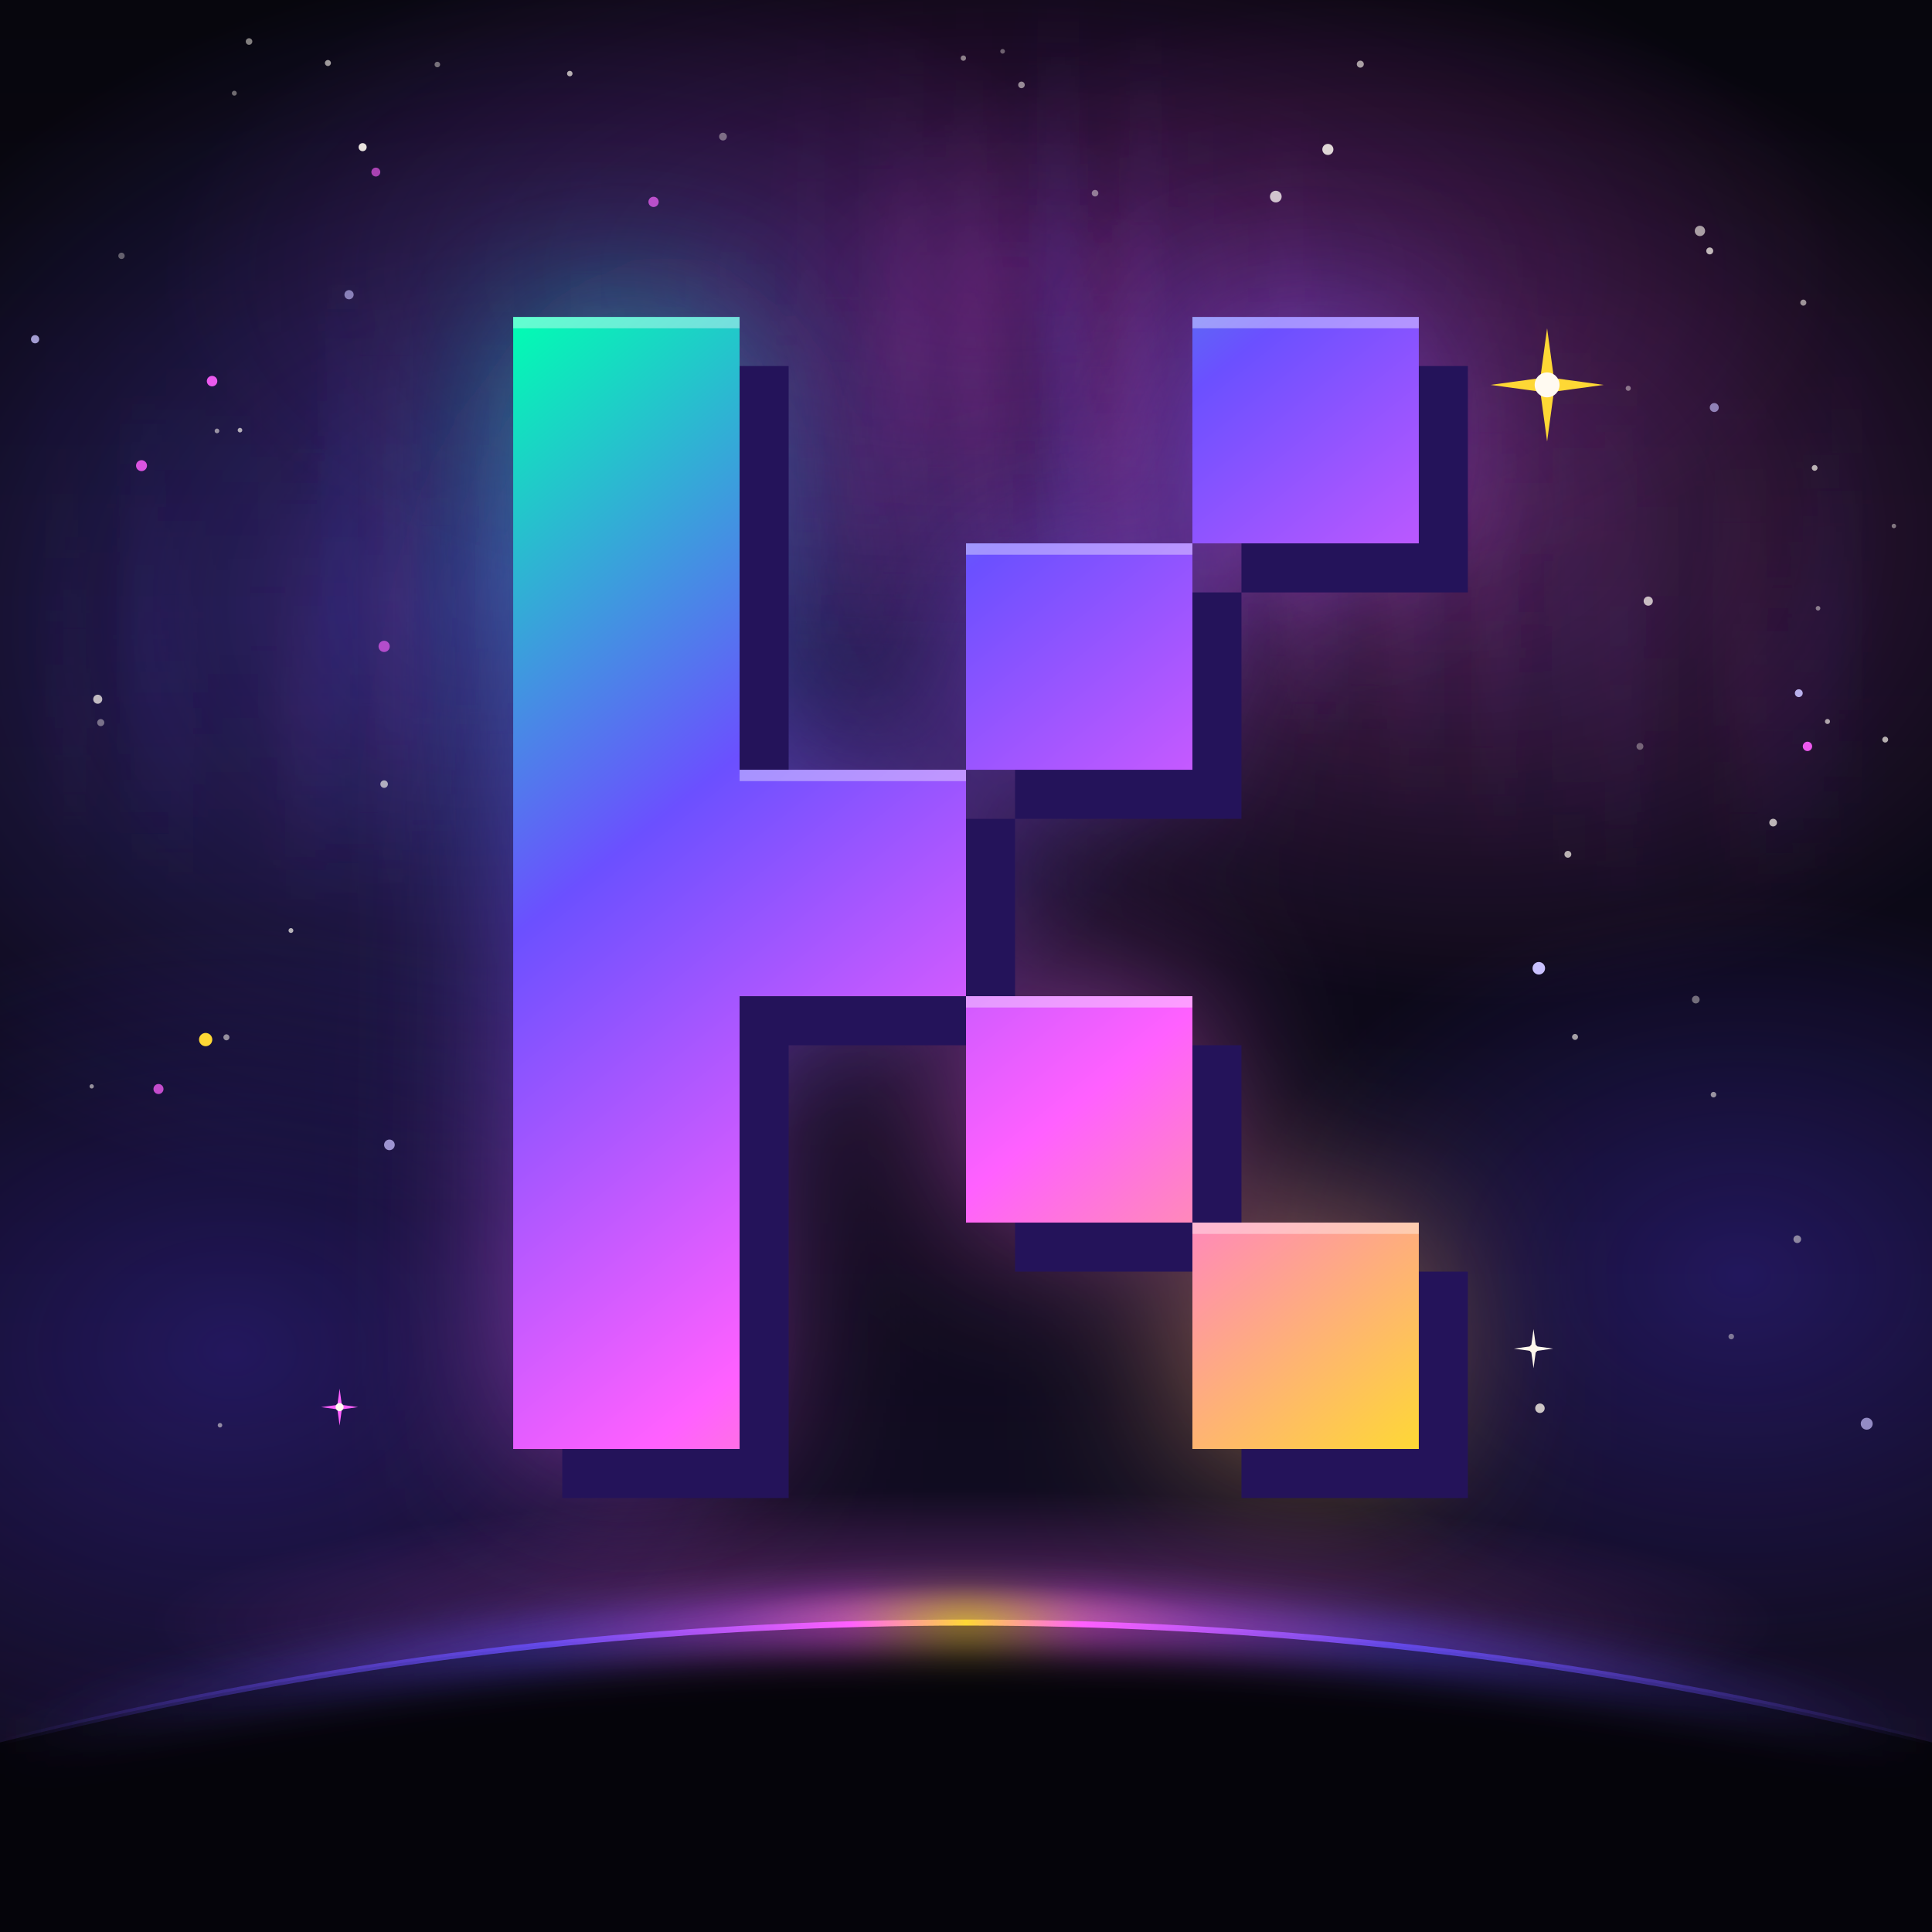
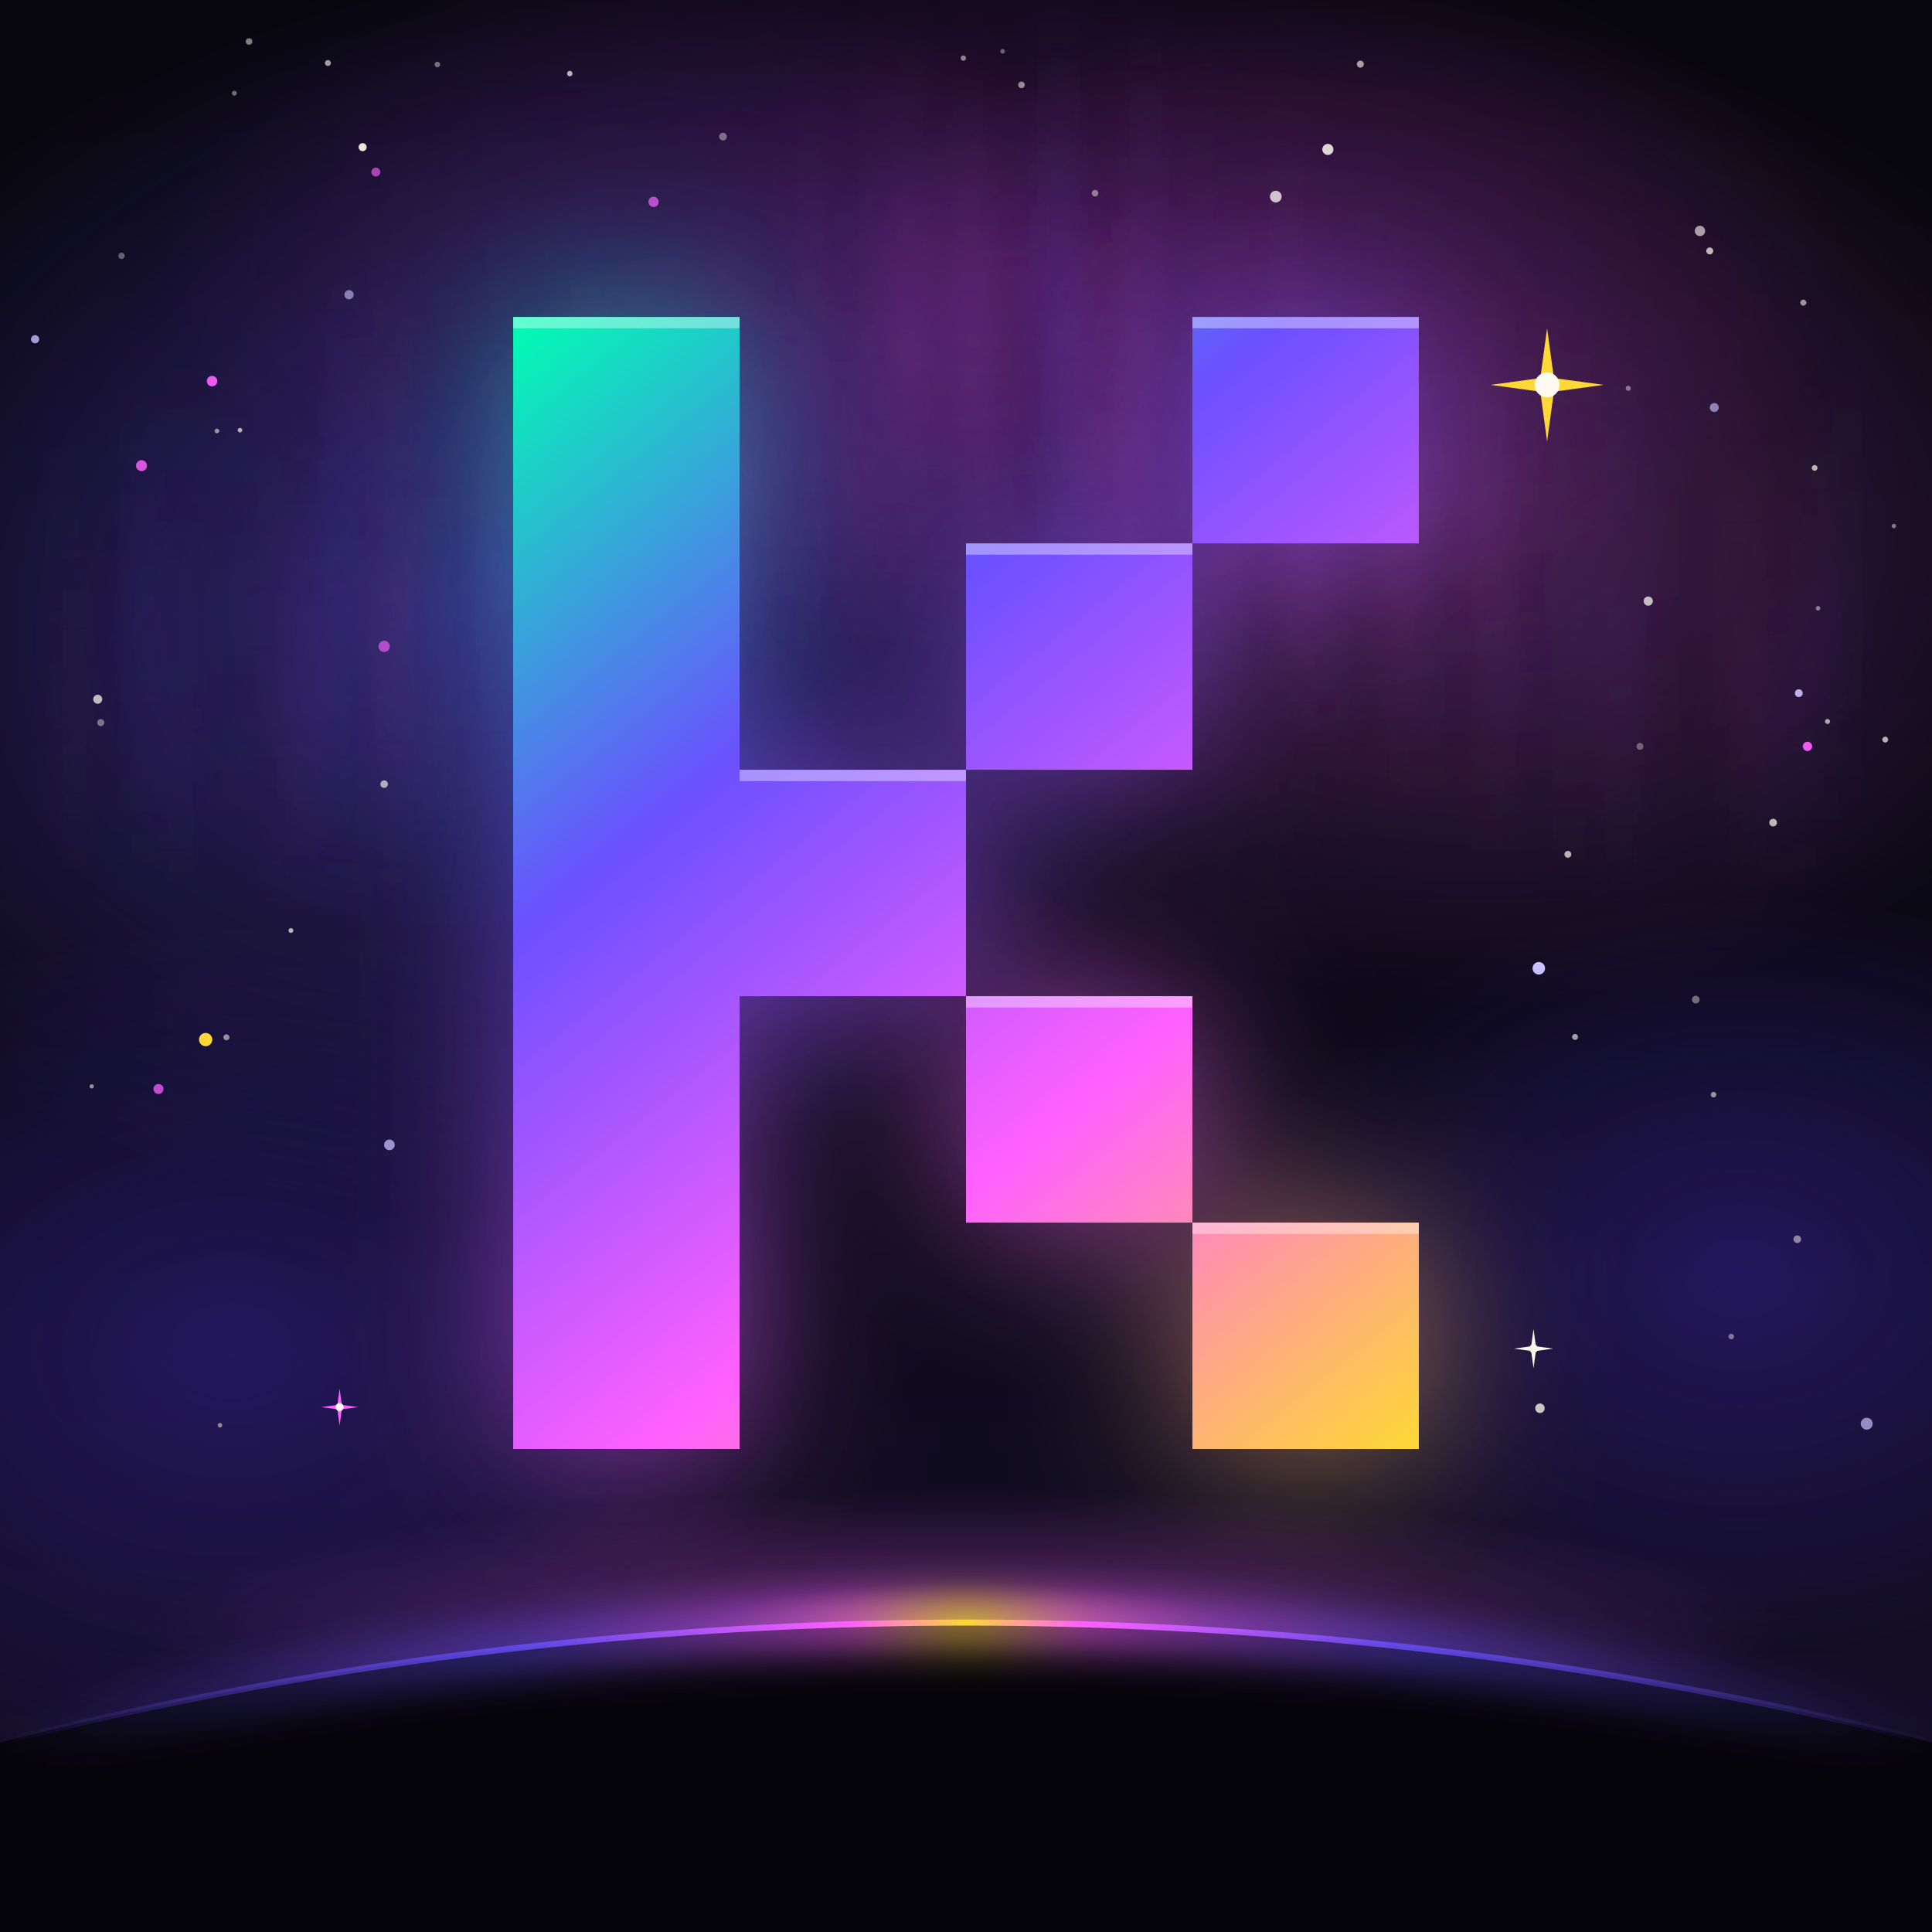
<svg xmlns="http://www.w3.org/2000/svg" viewBox="0 0 512 512" width="512" height="512" role="img" aria-label="Klash">
  <defs>
    <linearGradient id="sky" x1="0" y1="0" x2="0" y2="1">
      <stop offset="0" stop-color="#07060D" />
      <stop offset=".62" stop-color="#0D0A1A" />
      <stop offset="1" stop-color="#160F2B" />
    </linearGradient>
    <radialGradient id="neb1">
      <stop offset="0" stop-color="#6B50FF" stop-opacity=".40" />
      <stop offset="1" stop-color="#6B50FF" stop-opacity="0" />
    </radialGradient>
    <radialGradient id="neb2">
      <stop offset="0" stop-color="#FF60FF" stop-opacity=".26" />
      <stop offset="1" stop-color="#FF60FF" stop-opacity="0" />
    </radialGradient>
    <radialGradient id="neb3">
      <stop offset="0" stop-color="#C337E0" stop-opacity=".26" />
      <stop offset="1" stop-color="#C337E0" stop-opacity="0" />
    </radialGradient>
    <radialGradient id="neb4">
      <stop offset="0" stop-color="#4A30D9" stop-opacity=".34" />
      <stop offset="1" stop-color="#4A30D9" stop-opacity="0" />
    </radialGradient>
    <radialGradient id="sun">
      <stop offset="0" stop-color="#FED835" stop-opacity=".55" />
      <stop offset=".3" stop-color="#FF60FF" stop-opacity=".22" />
      <stop offset="1" stop-color="#FF60FF" stop-opacity="0" />
    </radialGradient>
    <linearGradient id="ray1" x1="0" y1="0" x2="0" y2="1">
      <stop offset="0" stop-color="#6B50FF" stop-opacity="0" />
      <stop offset=".55" stop-color="#6B50FF" stop-opacity=".9" />
      <stop offset="1" stop-color="#6B50FF" stop-opacity="0" />
    </linearGradient>
    <linearGradient id="ray2" x1="0" y1="0" x2="0" y2="1">
      <stop offset="0" stop-color="#FF60FF" stop-opacity="0" />
      <stop offset=".55" stop-color="#FF60FF" stop-opacity=".9" />
      <stop offset="1" stop-color="#FF60FF" stop-opacity="0" />
    </linearGradient>
    <linearGradient id="rim" gradientUnits="userSpaceOnUse" x1="0" y1="0" x2="512" y2="0">
      <stop offset="0" stop-color="#6B50FF" stop-opacity="0" />
      <stop offset=".28" stop-color="#6B50FF" stop-opacity=".8" />
      <stop offset=".44" stop-color="#FF60FF" />
      <stop offset=".5" stop-color="#FED835" />
      <stop offset=".56" stop-color="#FF60FF" />
      <stop offset=".72" stop-color="#6B50FF" stop-opacity=".8" />
      <stop offset="1" stop-color="#6B50FF" stop-opacity="0" />
    </linearGradient>
    <filter id="soft" x="-10%" y="-300%" width="120%" height="700%">
      <feGaussianBlur stdDeviation="6" />
    </filter>
    <filter id="hblur" x="-20%" y="-5%" width="140%" height="110%">
      <feGaussianBlur stdDeviation="5 0" />
    </filter>
    <linearGradient id="word" gradientUnits="userSpaceOnUse" x1="136" y1="84" x2="376" y2="384">
      <stop offset="0" stop-color="#00FFB2" />
      <stop offset="0.333" stop-color="#6B50FF" />
      <stop offset="0.667" stop-color="#FF60FF" />
      <stop offset="1" stop-color="#FED835" />
    </linearGradient>
    <filter id="glow" x="-30%" y="-30%" width="160%" height="160%">
      <feGaussianBlur stdDeviation="22" />
    </filter>
  </defs>
  <rect width="512" height="512" fill="url(#sky)" />
  <g class="aur">
    <ellipse cx="133" cy="154" rx="205" ry="164" fill="url(#neb1)" transform="rotate(-12 133 154)" />
    <ellipse cx="379" cy="133" rx="184" ry="133" fill="url(#neb2)" transform="rotate(9 379 133)" />
    <ellipse cx="266" cy="72" rx="225" ry="102" fill="url(#neb3)" />
    <ellipse cx="61" cy="358" rx="154" ry="113" fill="url(#neb4)" />
    <ellipse cx="461" cy="338" rx="133" ry="102" fill="url(#neb4)" />
  </g>
  <g filter="url(#hblur)">
    <rect x="12.2" y="84.1" width="8.4" height="144.1" fill="url(#ray1)" opacity="0.036" />
    <rect x="17.0" y="140.2" width="5.6" height="91.6" fill="url(#ray2)" opacity="0.058" />
    <rect x="35.1" y="98.2" width="8.5" height="136.8" fill="url(#ray1)" opacity="0.060" />
    <rect x="31.8" y="84.8" width="9.2" height="153.1" fill="url(#ray1)" opacity="0.064" />
    <rect x="44.9" y="143.7" width="6.1" height="96.6" fill="url(#ray1)" opacity="0.061" />
    <rect x="44.1" y="66.3" width="10.2" height="175.9" fill="url(#ray1)" opacity="0.049" />
    <rect x="59.2" y="62.3" width="7.1" height="181.4" fill="url(#ray1)" opacity="0.046" />
    <rect x="68.7" y="67.4" width="5.5" height="177.2" fill="url(#ray2)" opacity="0.032" />
    <rect x="75.9" y="111.6" width="7.6" height="133.4" fill="url(#ray2)" opacity="0.062" />
    <rect x="75.9" y="120.0" width="10.3" height="125.0" fill="url(#ray1)" opacity="0.062" />
    <rect x="86.3" y="62.2" width="8.7" height="182.2" fill="url(#ray1)" opacity="0.079" />
    <rect x="86.9" y="67.8" width="8.0" height="175.4" fill="url(#ray1)" opacity="0.088" />
    <rect x="100.4" y="130.4" width="6.0" height="111.2" fill="url(#ray1)" opacity="0.082" />
    <rect x="99.5" y="64.7" width="9.6" height="174.8" fill="url(#ray2)" opacity="0.095" />
    <rect x="110.5" y="131.7" width="10.1" height="105.2" fill="url(#ray1)" opacity="0.052" />
    <rect x="113.0" y="82.8" width="6.3" height="151.1" fill="url(#ray1)" opacity="0.036" />
    <rect x="129.9" y="43.3" width="6.2" height="187.3" fill="url(#ray1)" opacity="0.069" />
    <rect x="127.2" y="77.3" width="6.9" height="149.6" fill="url(#ray2)" opacity="0.037" />
    <rect x="140.4" y="117.2" width="6.2" height="105.7" fill="url(#ray1)" opacity="0.039" />
    <rect x="151.5" y="39.8" width="7.6" height="179.0" fill="url(#ray1)" opacity="0.064" />
    <rect x="154.6" y="65.2" width="10.6" height="149.2" fill="url(#ray1)" opacity="0.080" />
    <rect x="159.8" y="77.0" width="6.1" height="132.9" fill="url(#ray2)" opacity="0.094" />
    <rect x="172.4" y="63.6" width="6.9" height="141.8" fill="url(#ray2)" opacity="0.082" />
    <rect x="174.5" y="108.6" width="4.4" height="92.3" fill="url(#ray1)" opacity="0.089" />
    <rect x="181.9" y="60.1" width="8.9" height="136.4" fill="url(#ray2)" opacity="0.096" />
    <rect x="190.1" y="99.7" width="10.7" height="92.5" fill="url(#ray1)" opacity="0.047" />
    <rect x="191.1" y="52.7" width="6.5" height="135.4" fill="url(#ray2)" opacity="0.093" />
    <rect x="198.7" y="57.5" width="6.6" height="126.8" fill="url(#ray2)" opacity="0.095" />
    <rect x="211.1" y="87.8" width="6.2" height="93.0" fill="url(#ray1)" opacity="0.094" />
    <rect x="211.4" y="7.7" width="7.0" height="169.8" fill="url(#ray2)" opacity="0.067" />
    <rect x="224.0" y="74.3" width="9.8" height="100.4" fill="url(#ray2)" opacity="0.075" />
    <rect x="227.8" y="-2.6" width="8.6" height="174.9" fill="url(#ray2)" opacity="0.062" />
    <rect x="240.0" y="35.5" width="7.7" height="134.9" fill="url(#ray2)" opacity="0.069" />
    <rect x="238.5" y="-1.1" width="6.0" height="170.1" fill="url(#ray2)" opacity="0.129" />
    <rect x="252.8" y="14.3" width="4.9" height="153.8" fill="url(#ray2)" opacity="0.128" />
    <rect x="253.5" y="-1.1" width="6.9" height="168.8" fill="url(#ray2)" opacity="0.077" />
    <rect x="261.9" y="37.0" width="4.0" height="130.8" fill="url(#ray2)" opacity="0.140" />
    <rect x="275.1" y="-8.8" width="10.7" height="177.3" fill="url(#ray1)" opacity="0.144" />
    <rect x="281.8" y="57.4" width="8.6" height="112.3" fill="url(#ray1)" opacity="0.118" />
    <rect x="283.7" y="52.5" width="4.5" height="118.9" fill="url(#ray2)" opacity="0.079" />
    <rect x="291.4" y="54.8" width="10.3" height="118.7" fill="url(#ray2)" opacity="0.120" />
    <rect x="299.6" y="-5.6" width="8.0" height="181.7" fill="url(#ray1)" opacity="0.126" />
    <rect x="298.3" y="15.1" width="8.6" height="164.0" fill="url(#ray2)" opacity="0.059" />
    <rect x="311.3" y="51.3" width="6.4" height="131.2" fill="url(#ray1)" opacity="0.125" />
    <rect x="314.9" y="10.7" width="6.5" height="175.5" fill="url(#ray1)" opacity="0.083" />
    <rect x="321.1" y="47.0" width="9.5" height="143.2" fill="url(#ray2)" opacity="0.110" />
    <rect x="336.7" y="24.4" width="8.4" height="170.0" fill="url(#ray2)" opacity="0.108" />
    <rect x="342.9" y="103.5" width="7.7" height="95.2" fill="url(#ray2)" opacity="0.062" />
    <rect x="344.5" y="66.2" width="4.4" height="137.1" fill="url(#ray2)" opacity="0.100" />
    <rect x="347.8" y="105.1" width="10.0" height="102.6" fill="url(#ray1)" opacity="0.044" />
    <rect x="354.2" y="72.3" width="6.5" height="140.0" fill="url(#ray2)" opacity="0.061" />
    <rect x="367.8" y="68.3" width="6.3" height="148.3" fill="url(#ray2)" opacity="0.063" />
    <rect x="368.4" y="75.7" width="4.6" height="145.2" fill="url(#ray2)" opacity="0.087" />
    <rect x="375.9" y="97.8" width="6.7" height="127.2" fill="url(#ray1)" opacity="0.077" />
    <rect x="390.2" y="76.9" width="7.5" height="151.9" fill="url(#ray2)" opacity="0.064" />
    <rect x="395.9" y="100.5" width="5.7" height="131.9" fill="url(#ray1)" opacity="0.080" />
    <rect x="400.8" y="76.5" width="7.0" height="159.1" fill="url(#ray1)" opacity="0.037" />
    <rect x="411.8" y="55.4" width="9.5" height="182.9" fill="url(#ray1)" opacity="0.055" />
    <rect x="411.3" y="104.4" width="8.6" height="136.2" fill="url(#ray1)" opacity="0.039" />
    <rect x="425.7" y="73.8" width="7.9" height="168.7" fill="url(#ray1)" opacity="0.070" />
    <rect x="423.1" y="95.4" width="9.4" height="148.4" fill="url(#ray2)" opacity="0.030" />
    <rect x="429.3" y="145.4" width="5.3" height="99.4" fill="url(#ray1)" opacity="0.034" />
    <rect x="435.9" y="71.6" width="8.7" height="173.5" fill="url(#ray1)" opacity="0.034" />
    <rect x="452.5" y="60.4" width="4.3" height="184.5" fill="url(#ray1)" opacity="0.058" />
    <rect x="458.6" y="103.3" width="9.2" height="140.9" fill="url(#ray2)" opacity="0.063" />
    <rect x="467.5" y="146.7" width="9.8" height="96.3" fill="url(#ray1)" opacity="0.041" />
    <rect x="466.0" y="133.2" width="9.3" height="108.1" fill="url(#ray1)" opacity="0.036" />
    <rect x="474.7" y="112.5" width="6.9" height="126.6" fill="url(#ray2)" opacity="0.042" />
    <rect x="477.9" y="96.7" width="9.2" height="139.8" fill="url(#ray1)" opacity="0.067" />
    <rect x="485.7" y="74.8" width="7.6" height="158.6" fill="url(#ray1)" opacity="0.055" />
  </g>
  <circle cx="453.1" cy="66.5" r="0.92" fill="#FFFAF1" opacity="0.72" />
  <circle cx="480.9" cy="124.0" r="0.76" fill="#FFFAF1" opacity="0.69" />
  <circle cx="115.9" cy="17.1" r="0.74" fill="#FFFAF1" opacity="0.42" />
  <circle cx="499.6" cy="196.0" r="0.78" fill="#FFFAF1" opacity="0.68" />
  <circle cx="415.5" cy="226.4" r="0.91" fill="#FFFAF1" opacity="0.69" />
  <circle cx="484.3" cy="191.2" r="0.67" fill="#FFFAF1" opacity="0.64" />
  <circle cx="431.5" cy="102.9" r="0.68" fill="#FFFAF1" opacity="0.42" />
  <circle cx="454.3" cy="108.0" r="1.19" fill="#C9C1FF" opacity="0.63" />
  <circle cx="25.9" cy="185.3" r="1.20" fill="#FFFAF1" opacity="0.72" />
  <circle cx="481.8" cy="161.2" r="0.61" fill="#FFFAF1" opacity="0.46" />
  <circle cx="338.1" cy="52.1" r="1.55" fill="#FFFAF1" opacity="0.78" />
  <circle cx="476.3" cy="328.4" r="1.02" fill="#FFFAF1" opacity="0.49" />
  <circle cx="37.5" cy="123.4" r="1.45" fill="#FF60FF" opacity="0.83" />
  <circle cx="449.4" cy="264.9" r="1.02" fill="#FFFAF1" opacity="0.41" />
  <circle cx="42.0" cy="288.6" r="1.33" fill="#FF60FF" opacity="0.74" />
  <circle cx="57.5" cy="114.2" r="0.62" fill="#FFFAF1" opacity="0.54" />
  <circle cx="476.7" cy="183.7" r="1.04" fill="#C9C1FF" opacity="0.90" />
  <circle cx="63.6" cy="114.0" r="0.61" fill="#FFFAF1" opacity="0.66" />
  <circle cx="101.8" cy="171.3" r="1.49" fill="#FF60FF" opacity="0.64" />
  <circle cx="92.5" cy="78.1" r="1.22" fill="#C9C1FF" opacity="0.61" />
  <g transform="translate(406.4 357.4)">
    <path d="M0 -5.2L0.63 -0.63L5.2 0L0.63 0.63L0 5.2L-0.63 0.63L-5.2 0L-0.63 -0.63z" fill="#FFFAF1" />
    <circle r="1.15" fill="#FFFAF1" />
  </g>
  <circle cx="434.6" cy="197.8" r="0.91" fill="#FFFAF1" opacity="0.35" />
  <circle cx="270.7" cy="22.5" r="0.87" fill="#FFFAF1" opacity="0.53" />
  <circle cx="450.5" cy="61.2" r="1.37" fill="#FFFAF1" opacity="0.61" />
  <circle cx="255.3" cy="15.4" r="0.71" fill="#FFFAF1" opacity="0.49" />
  <circle cx="351.9" cy="39.6" r="1.47" fill="#FFFAF1" opacity="0.85" />
  <circle cx="408.1" cy="373.2" r="1.26" fill="#FFFAF1" opacity="0.77" />
  <circle cx="62.1" cy="24.7" r="0.65" fill="#FFFAF1" opacity="0.41" />
  <circle cx="454.1" cy="290.1" r="0.74" fill="#FFFAF1" opacity="0.56" />
  <circle cx="9.3" cy="89.9" r="1.09" fill="#C9C1FF" opacity="0.79" />
  <circle cx="86.9" cy="16.7" r="0.80" fill="#FFFAF1" opacity="0.60" />
  <circle cx="77.1" cy="246.6" r="0.64" fill="#FFFAF1" opacity="0.69" />
  <circle cx="24.3" cy="287.9" r="0.57" fill="#FFFAF1" opacity="0.55" />
  <circle cx="458.8" cy="354.2" r="0.74" fill="#FFFAF1" opacity="0.43" />
  <circle cx="173.2" cy="53.5" r="1.36" fill="#FF60FF" opacity="0.70" />
  <circle cx="494.7" cy="377.3" r="1.58" fill="#C9C1FF" opacity="0.69" />
  <circle cx="54.5" cy="275.5" r="1.76" fill="#FED835" opacity="1.00" />
  <circle cx="60.0" cy="274.9" r="0.80" fill="#FFFAF1" opacity="0.54" />
  <circle cx="101.8" cy="207.8" r="1.00" fill="#FFFAF1" opacity="0.65" />
  <circle cx="477.9" cy="80.2" r="0.80" fill="#FFFAF1" opacity="0.57" />
  <circle cx="436.8" cy="159.3" r="1.22" fill="#FFFAF1" opacity="0.73" />
  <circle cx="360.5" cy="17.0" r="0.93" fill="#FFFAF1" opacity="0.62" />
  <circle cx="56.2" cy="101.0" r="1.39" fill="#FF60FF" opacity="0.91" />
  <circle cx="191.6" cy="36.2" r="1.03" fill="#FFFAF1" opacity="0.39" />
  <circle cx="290.2" cy="51.2" r="0.87" fill="#FFFAF1" opacity="0.45" />
  <circle cx="32.2" cy="67.8" r="0.84" fill="#FFFAF1" opacity="0.35" />
  <circle cx="96.1" cy="39.0" r="1.07" fill="#FFFAF1" opacity="0.90" />
  <circle cx="58.3" cy="377.7" r="0.60" fill="#FFFAF1" opacity="0.51" />
  <circle cx="417.4" cy="274.8" r="0.79" fill="#FFFAF1" opacity="0.62" />
  <circle cx="66.0" cy="11.0" r="0.87" fill="#FFFAF1" opacity="0.49" />
  <circle cx="103.2" cy="303.4" r="1.41" fill="#C9C1FF" opacity="0.75" />
  <circle cx="501.9" cy="139.4" r="0.59" fill="#FFFAF1" opacity="0.44" />
  <g transform="translate(90.0 372.9)">
    <path d="M0 -4.9L0.59 -0.59L4.9 0L0.59 0.59L0 4.9L-0.59 0.59L-4.9 0L-0.59 -0.59z" fill="#FF60FF" />
    <circle r="1.07" fill="#FFFAF1" />
  </g>
  <circle cx="469.9" cy="218.0" r="1.02" fill="#FFFAF1" opacity="0.71" />
  <circle cx="479.0" cy="197.8" r="1.24" fill="#FF60FF" opacity="0.92" />
  <circle cx="99.6" cy="45.6" r="1.18" fill="#FF60FF" opacity="0.62" />
  <circle cx="26.7" cy="191.5" r="0.94" fill="#FFFAF1" opacity="0.41" />
  <circle cx="407.8" cy="256.6" r="1.66" fill="#C9C1FF" opacity="1.00" />
  <circle cx="151.0" cy="19.5" r="0.73" fill="#FFFAF1" opacity="0.68" />
  <circle cx="265.7" cy="13.6" r="0.62" fill="#FFFAF1" opacity="0.36" />
  <ellipse cx="256" cy="430" rx="220" ry="35" fill="url(#sun)" />
  <circle cx="256" cy="1469.4" r="1039.4" fill="#05040A" />
  <circle cx="256" cy="1469.4" r="1039.4" fill="none" stroke="url(#rim)" stroke-width="10" filter="url(#soft)" opacity=".8" />
  <circle cx="256" cy="1469.4" r="1039.4" fill="none" stroke="url(#rim)" stroke-width="1.6" />
  <path d="M136 84h60v60h-60zM316 84h60v60h-60zM136 144h60v60h-60zM256 144h60v60h-60zM136 204h120v60h-120zM136 264h60v60h-60zM256 264h60v60h-60zM136 324h60v60h-60zM316 324h60v60h-60z" fill="url(#word)" filter="url(#glow)" opacity=".6" />
-   <path d="M149 97h60v60h-60zM329 97h60v60h-60zM149 157h60v60h-60zM269 157h60v60h-60zM149 217h120v60h-120zM149 277h60v60h-60zM269 277h60v60h-60zM149 337h60v60h-60zM329 337h60v60h-60z" fill="#24135A" />
  <path d="M136 84h60v60h-60zM316 84h60v60h-60zM136 144h60v60h-60zM256 144h60v60h-60zM136 204h120v60h-120zM136 264h60v60h-60zM256 264h60v60h-60zM136 324h60v60h-60zM316 324h60v60h-60z" fill="url(#word)" />
  <path d="M136 84h60v3h-60zM316 84h60v3h-60zM256 144h60v3h-60zM196 204h60v3h-60zM256 264h60v3h-60zM316 324h60v3h-60z" fill="#fff" opacity=".38" />
  <g transform="translate(410.0 102.0)">
    <path d="M0 -15.0L1.80 -1.80L15.0 0L1.80 1.80L0 15.0L-1.80 1.80L-15.0 0L-1.80 -1.80z" fill="#FED835" />
    <circle r="3.30" fill="#FFFAF1" />
  </g>
</svg>
